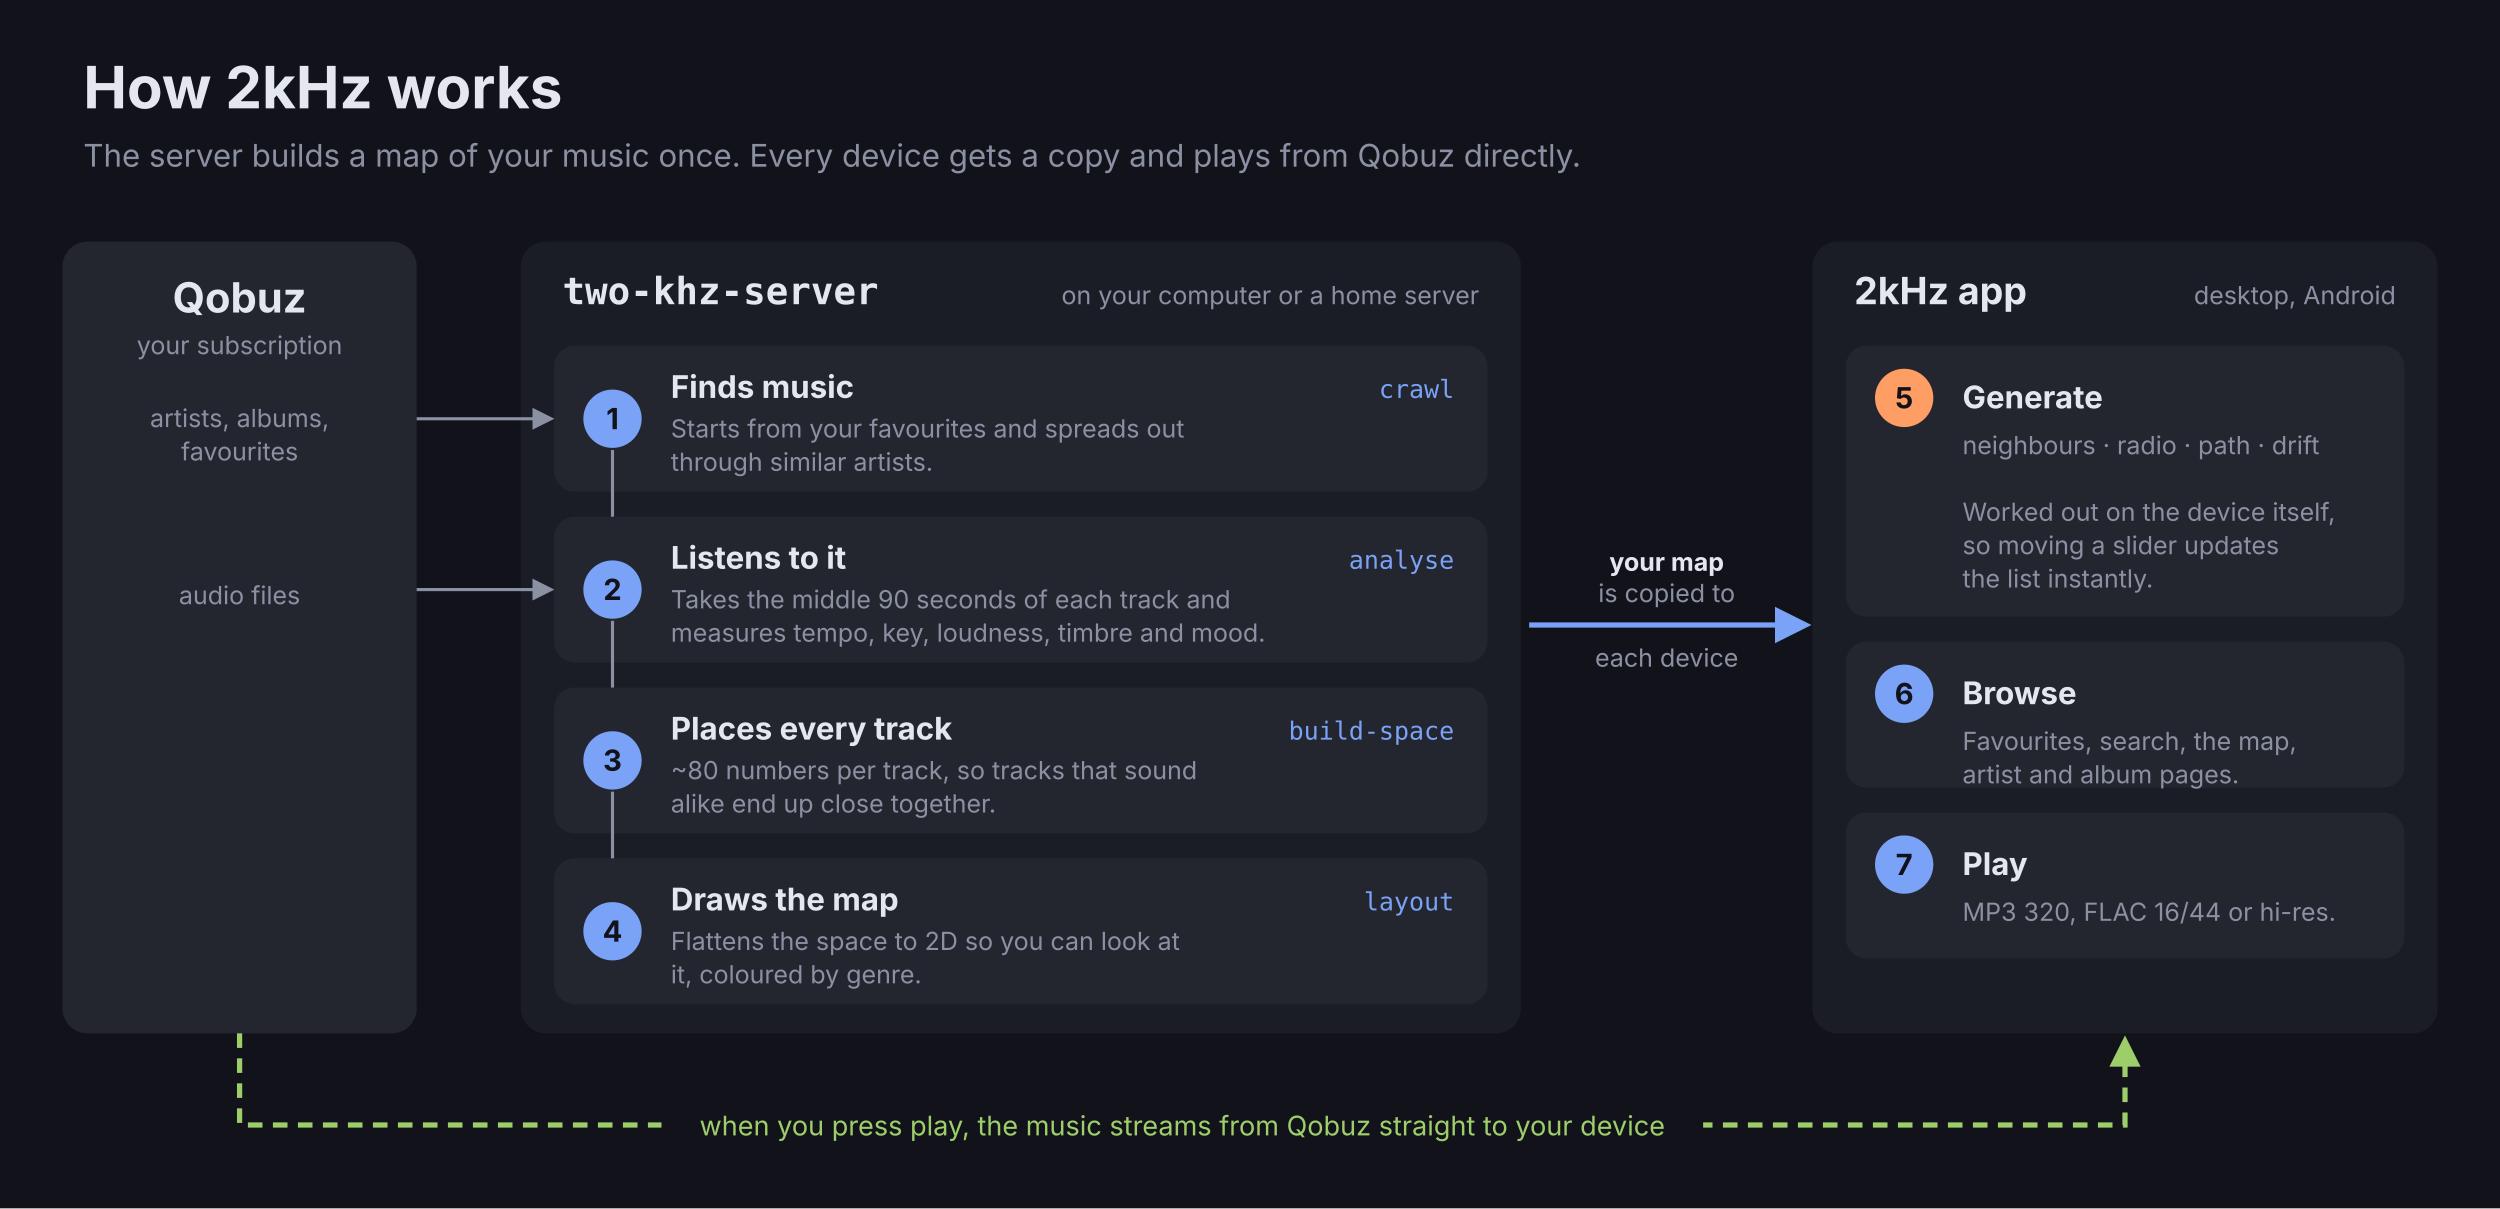
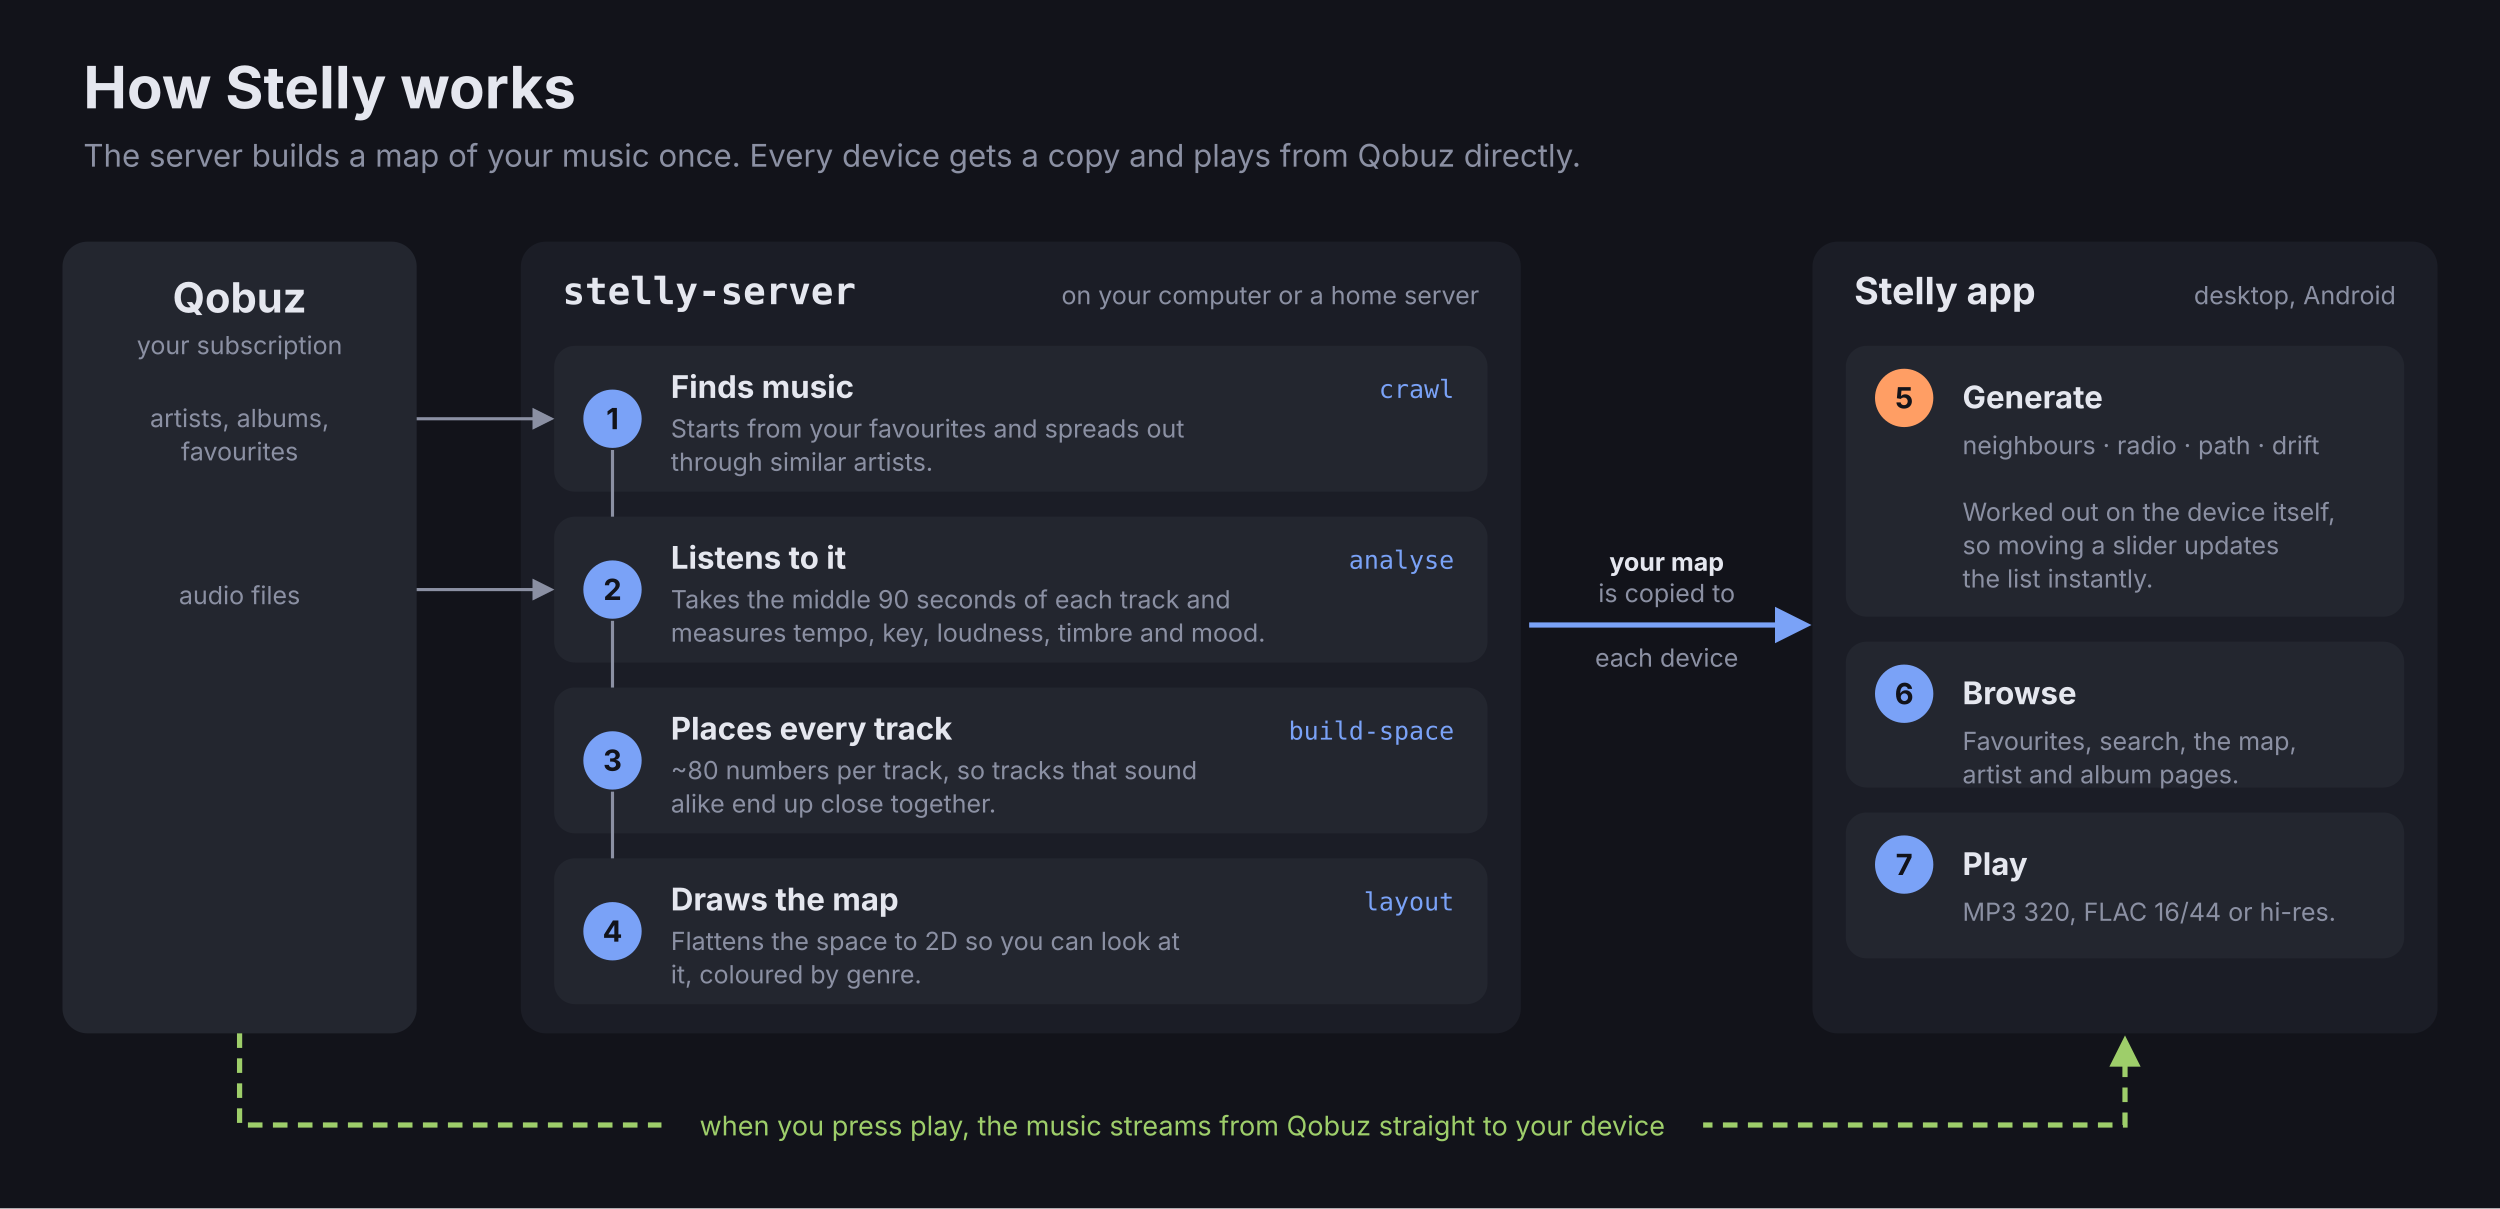
<svg xmlns="http://www.w3.org/2000/svg" width="1200" height="580" viewBox="0 0 1200 580" font-family="system-ui, -apple-system, 'Segoe UI', Ubuntu, sans-serif">
  <defs>
    <marker id="arrow" viewBox="0 0 10 10" refX="8" refY="5" markerWidth="7" markerHeight="7" orient="auto-start-reverse">
      <path d="M0,0 L10,5 L0,10 z" fill="#8b90a3" />
    </marker>
    <marker id="arrow-accent" viewBox="0 0 10 10" refX="8" refY="5" markerWidth="7" markerHeight="7" orient="auto-start-reverse">
      <path d="M0,0 L10,5 L0,10 z" fill="#7aa2f7" />
    </marker>
    <marker id="arrow-a" viewBox="0 0 10 10" refX="8" refY="5" markerWidth="6" markerHeight="6" orient="auto">
      <path d="M0,0 L10,5 L0,10 z" fill="#9ece6a" />
    </marker>
    <marker id="arrow-orange" viewBox="0 0 10 10" refX="8" refY="5" markerWidth="6" markerHeight="6" orient="auto">
      <path d="M0,0 L10,5 L0,10 z" fill="#ff9e64" />
    </marker>
  </defs>
  <rect width="1200" height="580" fill="#12131a" />
-   <text x="40" y="52" font-size="28" fill="#e5e7ef" font-weight="bold" text-anchor="start">How 2kHz works</text>
+   <text x="40" y="52" font-size="28" fill="#e5e7ef" font-weight="bold" text-anchor="start">How Stelly works</text>
  <text x="40" y="80" font-size="15" fill="#8b90a3" font-weight="normal" text-anchor="start">The server builds a map of your music once. Every device gets a copy and plays from Qobuz directly.</text>
  <rect x="30" y="116" width="170" height="380" rx="12" fill="#23262f" />
  <text x="115" y="150" font-size="20" fill="#e5e7ef" font-weight="bold" text-anchor="middle">Qobuz</text>
  <text x="115" y="170" font-size="12" fill="#8b90a3" font-weight="normal" text-anchor="middle">your subscription</text>
  <text x="115" y="205" font-size="12" fill="#8b90a3" font-weight="normal" text-anchor="middle">artists, albums,</text>
  <text x="115" y="221" font-size="12" fill="#8b90a3" font-weight="normal" text-anchor="middle">favourites</text>
  <text x="115" y="290" font-size="12" fill="#8b90a3" font-weight="normal" text-anchor="middle">audio files</text>
  <rect x="250" y="116" width="480" height="380" rx="12" fill="#1b1d26" />
-   <text x="270" y="146" font-size="18" fill="#e5e7ef" font-weight="bold" text-anchor="start" font-family="ui-monospace, 'SF Mono', Menlo, Consolas, monospace">two-khz-server</text>
+   <text x="270" y="146" font-size="18" fill="#e5e7ef" font-weight="bold" text-anchor="start" font-family="ui-monospace, 'SF Mono', Menlo, Consolas, monospace">stelly-server</text>
  <text x="710" y="146" font-size="12" fill="#8b90a3" font-weight="normal" text-anchor="end">on your computer or a home server</text>
  <rect x="266" y="166" width="448" height="70" rx="10" fill="#23262f" />
  <circle cx="294" cy="201.0" r="14" fill="#7aa2f7" />
  <text x="294" y="206.0" font-size="14" fill="#12131a" font-weight="bold" text-anchor="middle">1</text>
  <text x="322" y="191" font-size="15" fill="#e5e7ef" font-weight="bold" text-anchor="start">Finds music</text>
  <text x="698" y="191" font-size="12" fill="#7aa2f7" font-weight="normal" text-anchor="end" font-family="ui-monospace, 'SF Mono', Menlo, Consolas, monospace">crawl</text>
  <text x="322" y="210" font-size="12" fill="#8b90a3" font-weight="normal" text-anchor="start">Starts from your favourites and spreads out</text>
  <text x="322" y="226" font-size="12" fill="#8b90a3" font-weight="normal" text-anchor="start">through similar artists.</text>
  <line x1="294" y1="216.0" x2="294" y2="267.0" stroke="#8b90a3" stroke-width="1.5" marker-end="url(#arrow)" />
  <rect x="266" y="248" width="448" height="70" rx="10" fill="#23262f" />
  <circle cx="294" cy="283.0" r="14" fill="#7aa2f7" />
  <text x="294" y="288.0" font-size="14" fill="#12131a" font-weight="bold" text-anchor="middle">2</text>
  <text x="322" y="273" font-size="15" fill="#e5e7ef" font-weight="bold" text-anchor="start">Listens to it</text>
  <text x="698" y="273" font-size="12" fill="#7aa2f7" font-weight="normal" text-anchor="end" font-family="ui-monospace, 'SF Mono', Menlo, Consolas, monospace">analyse</text>
  <text x="322" y="292" font-size="12" fill="#8b90a3" font-weight="normal" text-anchor="start">Takes the middle 90 seconds of each track and</text>
  <text x="322" y="308" font-size="12" fill="#8b90a3" font-weight="normal" text-anchor="start">measures tempo, key, loudness, timbre and mood.</text>
  <line x1="294" y1="298.0" x2="294" y2="349.0" stroke="#8b90a3" stroke-width="1.5" marker-end="url(#arrow)" />
  <rect x="266" y="330" width="448" height="70" rx="10" fill="#23262f" />
  <circle cx="294" cy="365.0" r="14" fill="#7aa2f7" />
  <text x="294" y="370.0" font-size="14" fill="#12131a" font-weight="bold" text-anchor="middle">3</text>
  <text x="322" y="355" font-size="15" fill="#e5e7ef" font-weight="bold" text-anchor="start">Places every track</text>
  <text x="698" y="355" font-size="12" fill="#7aa2f7" font-weight="normal" text-anchor="end" font-family="ui-monospace, 'SF Mono', Menlo, Consolas, monospace">build-space</text>
  <text x="322" y="374" font-size="12" fill="#8b90a3" font-weight="normal" text-anchor="start">~80 numbers per track, so tracks that sound</text>
  <text x="322" y="390" font-size="12" fill="#8b90a3" font-weight="normal" text-anchor="start">alike end up close together.</text>
  <line x1="294" y1="380.0" x2="294" y2="431.0" stroke="#8b90a3" stroke-width="1.5" marker-end="url(#arrow)" />
  <rect x="266" y="412" width="448" height="70" rx="10" fill="#23262f" />
  <circle cx="294" cy="447.0" r="14" fill="#7aa2f7" />
  <text x="294" y="452.0" font-size="14" fill="#12131a" font-weight="bold" text-anchor="middle">4</text>
  <text x="322" y="437" font-size="15" fill="#e5e7ef" font-weight="bold" text-anchor="start">Draws the map</text>
  <text x="698" y="437" font-size="12" fill="#7aa2f7" font-weight="normal" text-anchor="end" font-family="ui-monospace, 'SF Mono', Menlo, Consolas, monospace">layout</text>
  <text x="322" y="456" font-size="12" fill="#8b90a3" font-weight="normal" text-anchor="start">Flattens the space to 2D so you can look at</text>
  <text x="322" y="472" font-size="12" fill="#8b90a3" font-weight="normal" text-anchor="start">it, coloured by genre.</text>
  <line x1="200" y1="201.0" x2="264" y2="201.0" stroke="#8b90a3" stroke-width="1.5" marker-end="url(#arrow)" />
  <line x1="200" y1="283.0" x2="264" y2="283.0" stroke="#8b90a3" stroke-width="1.5" marker-end="url(#arrow)" />
  <rect x="870" y="116" width="300" height="380" rx="12" fill="#1b1d26" />
-   <text x="890" y="146" font-size="18" fill="#e5e7ef" font-weight="bold" text-anchor="start">2kHz app</text>
+   <text x="890" y="146" font-size="18" fill="#e5e7ef" font-weight="bold" text-anchor="start">Stelly app</text>
  <text x="1150" y="146" font-size="12" fill="#8b90a3" font-weight="normal" text-anchor="end">desktop, Android</text>
  <rect x="886" y="166" width="268" height="130" rx="10" fill="#23262f" />
  <circle cx="914" cy="191" r="14" fill="#ff9e64" />
  <text x="914" y="196" font-size="14" fill="#12131a" font-weight="bold" text-anchor="middle">5</text>
  <text x="942" y="196" font-size="15" fill="#e5e7ef" font-weight="bold" text-anchor="start">Generate</text>
  <text x="942" y="218" font-size="12" fill="#8b90a3" font-weight="normal" text-anchor="start">neighbours · radio · path · drift</text>
  <text x="942" y="234" font-size="12" fill="#8b90a3" font-weight="normal" text-anchor="start" />
  <text x="942" y="250" font-size="12" fill="#8b90a3" font-weight="normal" text-anchor="start">Worked out on the device itself,</text>
  <text x="942" y="266" font-size="12" fill="#8b90a3" font-weight="normal" text-anchor="start">so moving a slider updates</text>
  <text x="942" y="282" font-size="12" fill="#8b90a3" font-weight="normal" text-anchor="start">the list instantly.</text>
  <rect x="886" y="308" width="268" height="70" rx="10" fill="#23262f" />
  <circle cx="914" cy="333" r="14" fill="#7aa2f7" />
  <text x="914" y="338" font-size="14" fill="#12131a" font-weight="bold" text-anchor="middle">6</text>
  <text x="942" y="338" font-size="15" fill="#e5e7ef" font-weight="bold" text-anchor="start">Browse</text>
  <text x="942" y="360" font-size="12" fill="#8b90a3" font-weight="normal" text-anchor="start">Favourites, search, the map,</text>
  <text x="942" y="376" font-size="12" fill="#8b90a3" font-weight="normal" text-anchor="start">artist and album pages.</text>
  <rect x="886" y="390" width="268" height="70" rx="10" fill="#23262f" />
  <circle cx="914" cy="415" r="14" fill="#7aa2f7" />
  <text x="914" y="420" font-size="14" fill="#12131a" font-weight="bold" text-anchor="middle">7</text>
  <text x="942" y="420" font-size="15" fill="#e5e7ef" font-weight="bold" text-anchor="start">Play</text>
  <text x="942" y="442" font-size="12" fill="#8b90a3" font-weight="normal" text-anchor="start">MP3 320, FLAC 16/44 or hi-res.</text>
  <line x1="734" y1="300" x2="866" y2="300" stroke="#7aa2f7" stroke-width="2.5" marker-end="url(#arrow-accent)" />
  <text x="800.0" y="274" font-size="12" fill="#e5e7ef" font-weight="bold" text-anchor="middle">your map</text>
  <text x="800.0" y="289" font-size="12" fill="#8b90a3" font-weight="normal" text-anchor="middle">is copied to</text>
  <text x="800.0" y="320" font-size="12" fill="#8b90a3" font-weight="normal" text-anchor="middle">each device</text>
  <path d="M115,496 L115,540 L1020.0,540 L1020.0,500" fill="none" stroke="#9ece6a" stroke-width="2.5" stroke-dasharray="7 5" marker-end="url(#arrow-a)" />
  <rect x="317.5" y="527" width="500" height="26" fill="#12131a" />
  <text x="567.5" y="545" font-size="13" fill="#9ece6a" font-weight="normal" text-anchor="middle">when you press play, the music streams from Qobuz straight to your device</text>
</svg>
